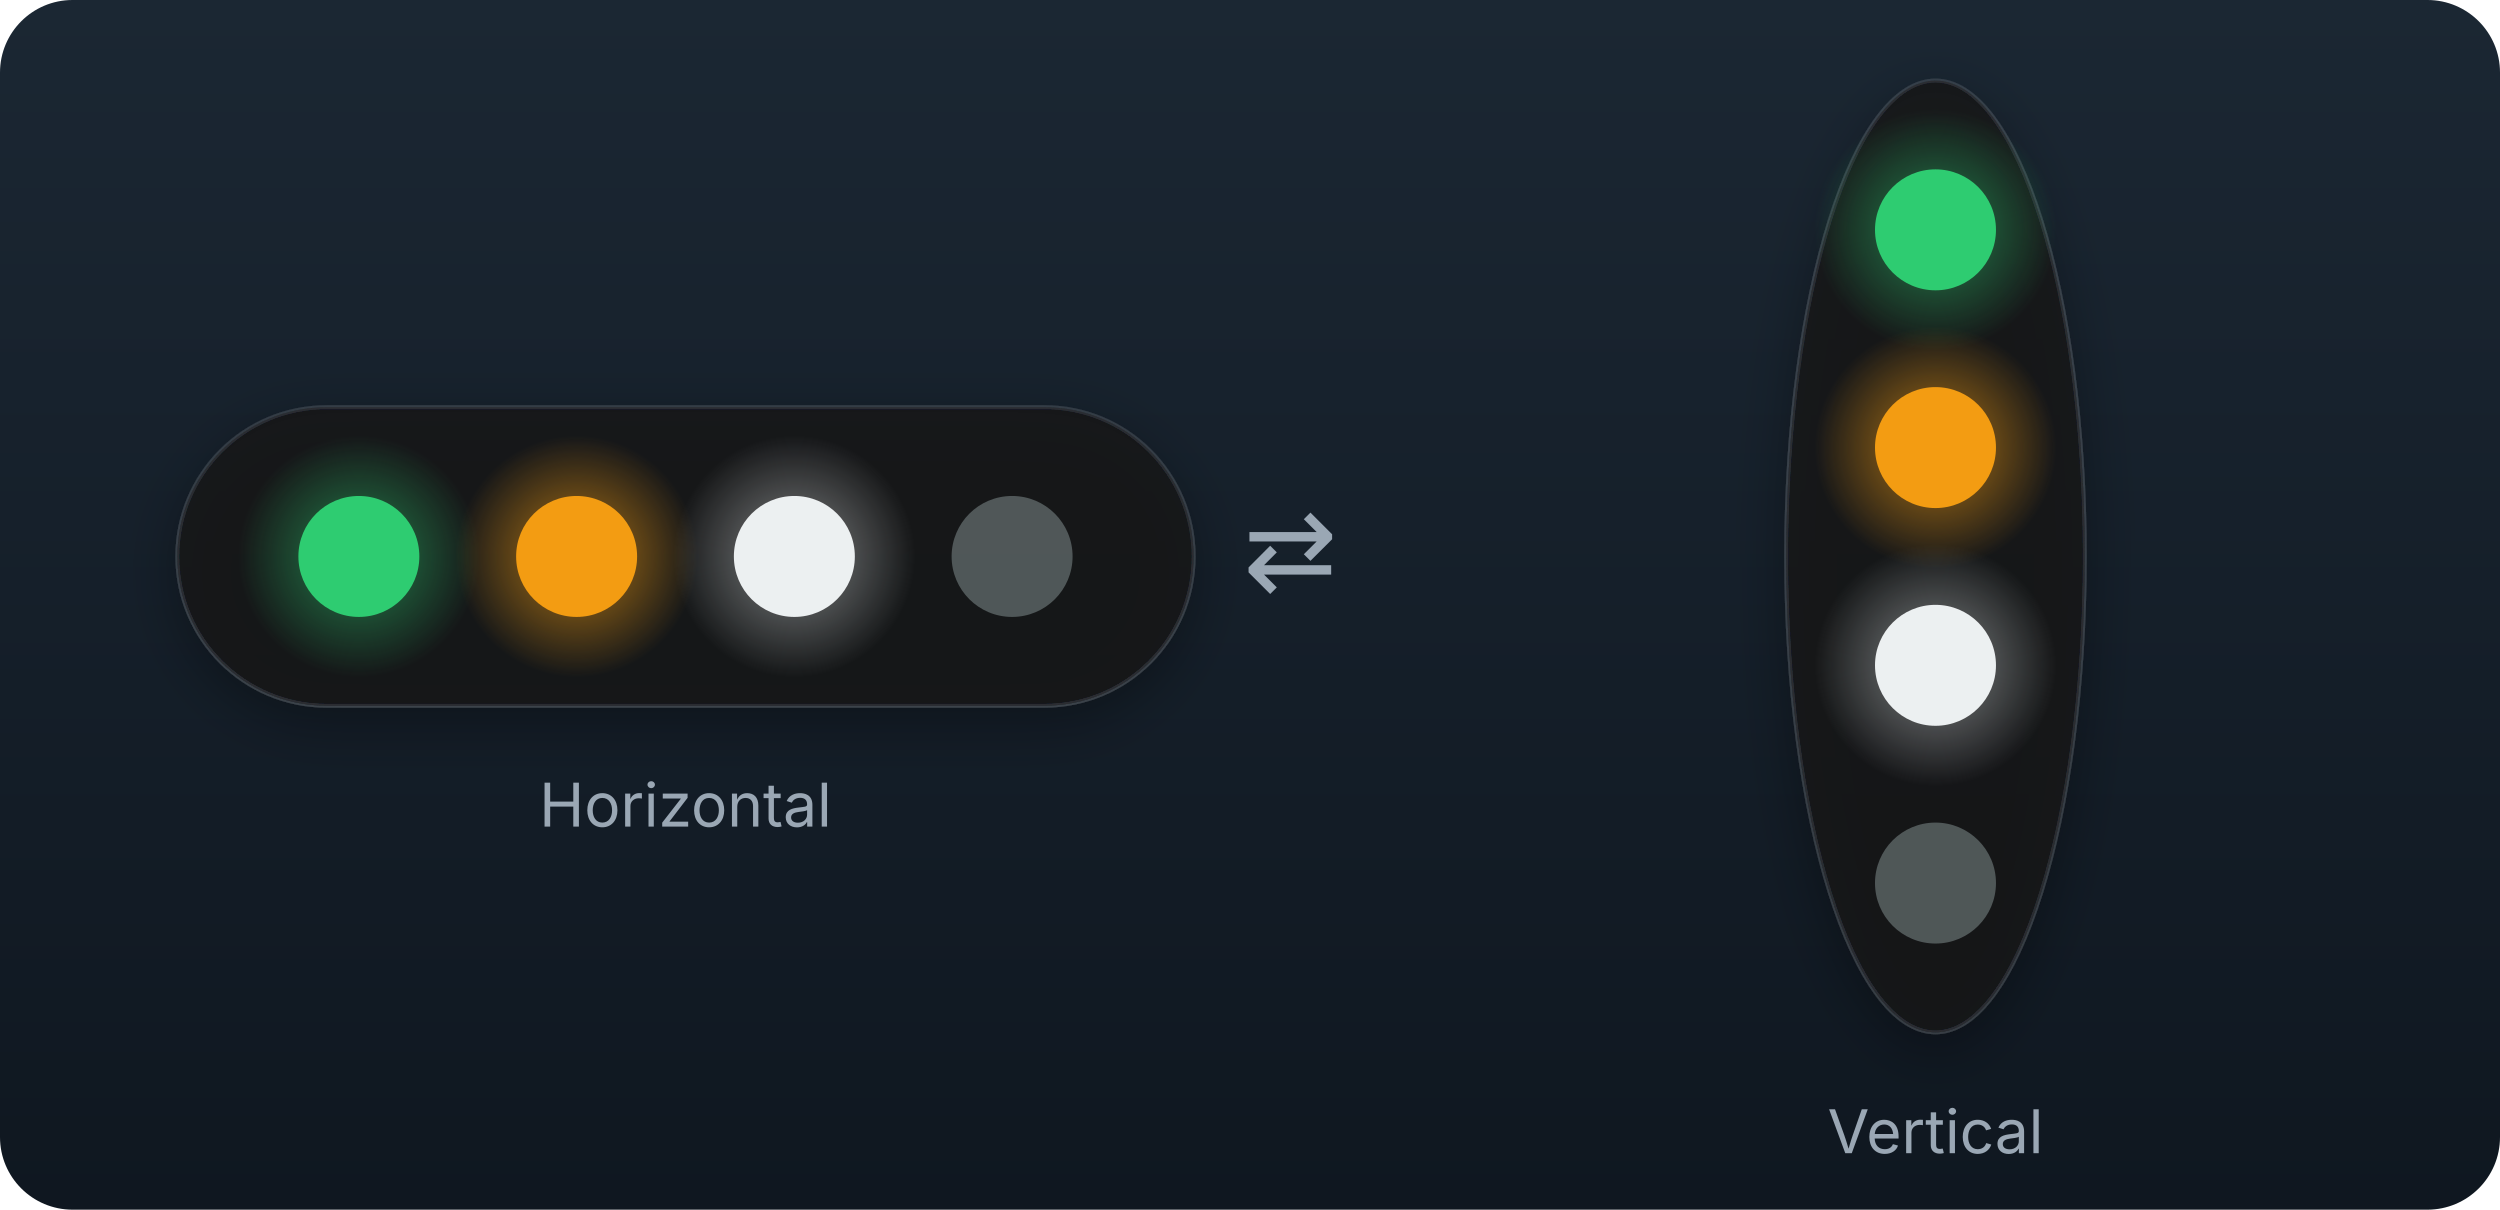
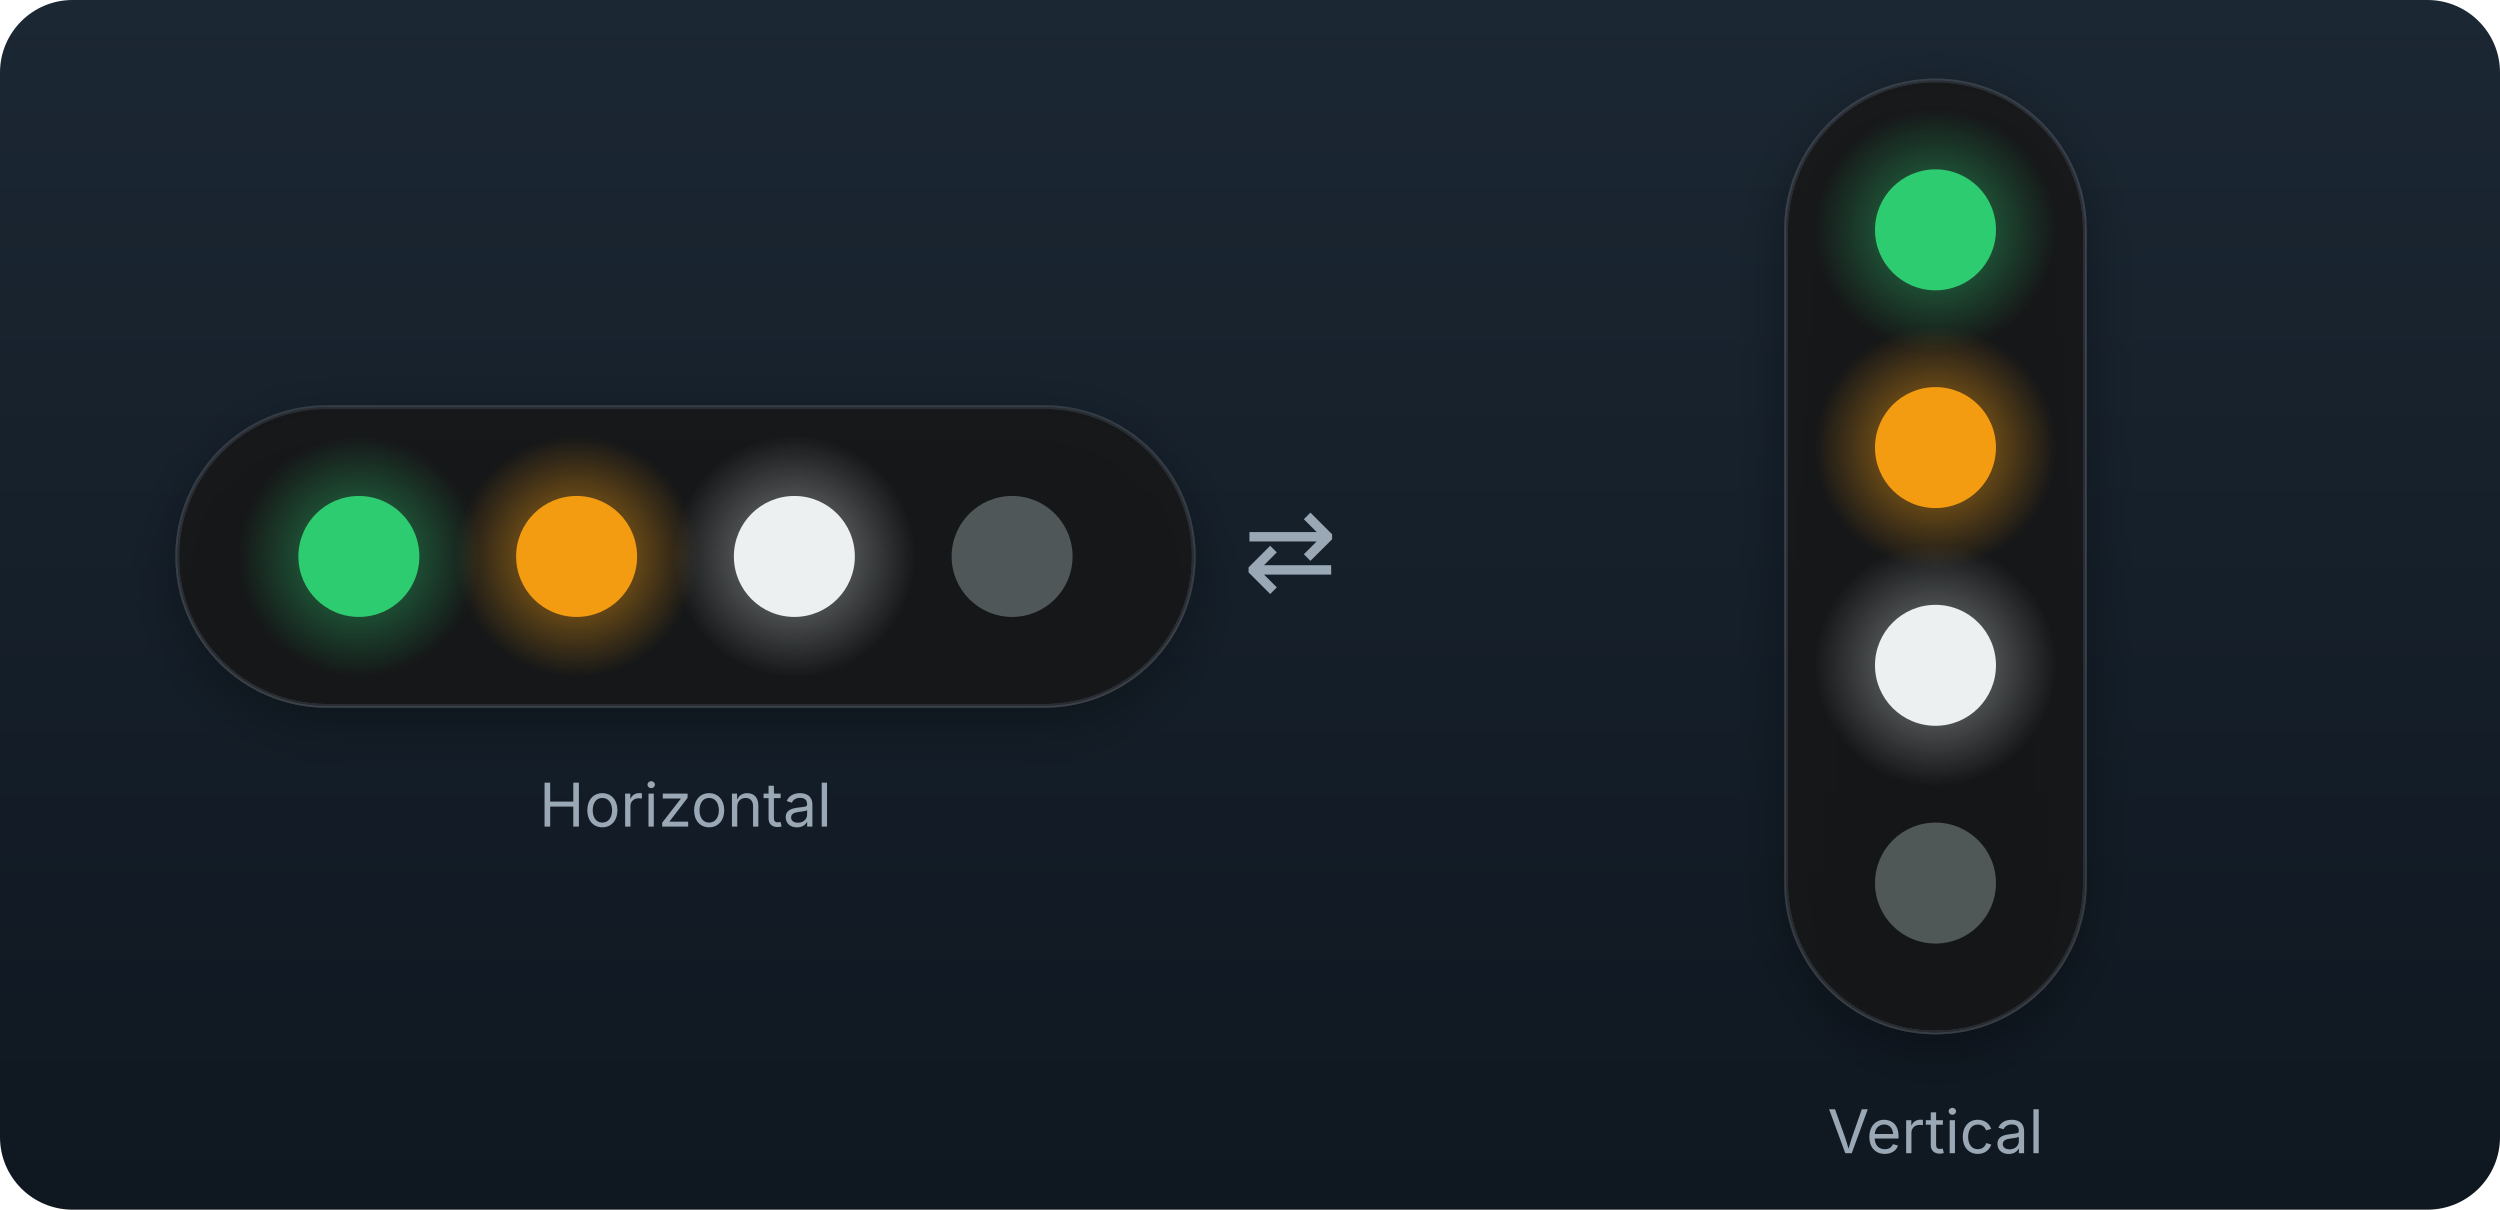
<svg xmlns="http://www.w3.org/2000/svg" viewBox="0 0 620 300" width="620" height="300" role="img" aria-label="The same light bar shown as a horizontal row and as a vertical column; the settings panel flips between them.">
  <defs>
    <linearGradient id="bg" x1="0" y1="0" x2="0" y2="1">
      <stop offset="0%" stop-color="#1b2733" />
      <stop offset="100%" stop-color="#0f1720" />
    </linearGradient>
  </defs>
  <rect x="0" y="0" width="620" height="300" rx="18" fill="url(#bg)" />
  <defs>
    <filter id="softshadow" x="-40%" y="-40%" width="180%" height="180%">
      <feDropShadow dx="0" dy="4" stdDeviation="7" flood-color="#000000" flood-opacity="0.42" />
    </filter>
    <radialGradient id="oh0" cx="50%" cy="50%" r="50%">
      <stop offset="0%" stop-color="#2ecc71" stop-opacity="0.630" />
      <stop offset="45%" stop-color="#2ecc71" stop-opacity="0.315" />
      <stop offset="100%" stop-color="#2ecc71" stop-opacity="0" />
    </radialGradient>
    <radialGradient id="oh1" cx="50%" cy="50%" r="50%">
      <stop offset="0%" stop-color="#f39c12" stop-opacity="0.765" />
      <stop offset="45%" stop-color="#f39c12" stop-opacity="0.383" />
      <stop offset="100%" stop-color="#f39c12" stop-opacity="0" />
    </radialGradient>
    <radialGradient id="oh2" cx="50%" cy="50%" r="50%">
      <stop offset="0%" stop-color="#ecf0f1" stop-opacity="0.540" />
      <stop offset="45%" stop-color="#ecf0f1" stop-opacity="0.270" />
      <stop offset="100%" stop-color="#ecf0f1" stop-opacity="0" />
    </radialGradient>
    <radialGradient id="ov0" cx="50%" cy="50%" r="50%">
      <stop offset="0%" stop-color="#2ecc71" stop-opacity="0.630" />
      <stop offset="45%" stop-color="#2ecc71" stop-opacity="0.315" />
      <stop offset="100%" stop-color="#2ecc71" stop-opacity="0" />
    </radialGradient>
    <radialGradient id="ov1" cx="50%" cy="50%" r="50%">
      <stop offset="0%" stop-color="#f39c12" stop-opacity="0.765" />
      <stop offset="45%" stop-color="#f39c12" stop-opacity="0.383" />
      <stop offset="100%" stop-color="#f39c12" stop-opacity="0" />
    </radialGradient>
    <radialGradient id="ov2" cx="50%" cy="50%" r="50%">
      <stop offset="0%" stop-color="#ecf0f1" stop-opacity="0.540" />
      <stop offset="45%" stop-color="#ecf0f1" stop-opacity="0.270" />
      <stop offset="100%" stop-color="#ecf0f1" stop-opacity="0" />
    </radialGradient>
  </defs>
  <g transform="translate(44.0, 101.0)">
    <g filter="url(#softshadow)">
      <rect x="0" y="0" width="252" height="74" rx="37" fill="rgba(20,22,26,0.82)" stroke="rgba(255,255,255,0.09)" stroke-width="1" />
    </g>
    <circle cx="45" cy="37" r="30" fill="url(#oh0)" />
    <circle cx="45" cy="37" r="15" fill="#2ecc71" />
    <circle cx="99" cy="37" r="30" fill="url(#oh1)" />
    <circle cx="99" cy="37" r="15" fill="#f39c12" />
    <circle cx="153" cy="37" r="30" fill="url(#oh2)" />
    <circle cx="153" cy="37" r="15" fill="#ecf0f1" />
    <circle cx="207" cy="37" r="15" fill="#7f8c8d" opacity="0.55" />
  </g>
  <g transform="translate(443.0, 20.0)">
    <g filter="url(#softshadow)">
-       <rect x="0" y="0" width="74" height="236" rx="118" fill="rgba(20,22,26,0.82)" stroke="rgba(255,255,255,0.09)" stroke-width="1" />
+       <rect x="0" y="0" width="74" height="236" rx="37" fill="rgba(20,22,26,0.82)" stroke="rgba(255,255,255,0.09)" stroke-width="1" />
    </g>
    <circle cx="37" cy="37" r="30" fill="url(#ov0)" />
    <circle cx="37" cy="37" r="15" fill="#2ecc71" />
    <circle cx="37" cy="91" r="30" fill="url(#ov1)" />
    <circle cx="37" cy="91" r="15" fill="#f39c12" />
    <circle cx="37" cy="145" r="30" fill="url(#ov2)" />
    <circle cx="37" cy="145" r="15" fill="#ecf0f1" />
    <circle cx="37" cy="199" r="15" fill="#7f8c8d" opacity="0.55" />
  </g>
  <text x="170" y="205" fill="#9aa7b4" font-family="-apple-system, system-ui, sans-serif" font-size="15" text-anchor="middle">Horizontal</text>
  <text x="480" y="286" fill="#9aa7b4" font-family="-apple-system, system-ui, sans-serif" font-size="15" text-anchor="middle">Vertical</text>
  <text x="320" y="146" fill="#9aa7b4" font-family="-apple-system, system-ui, sans-serif" font-size="28" text-anchor="middle">⇄</text>
</svg>
